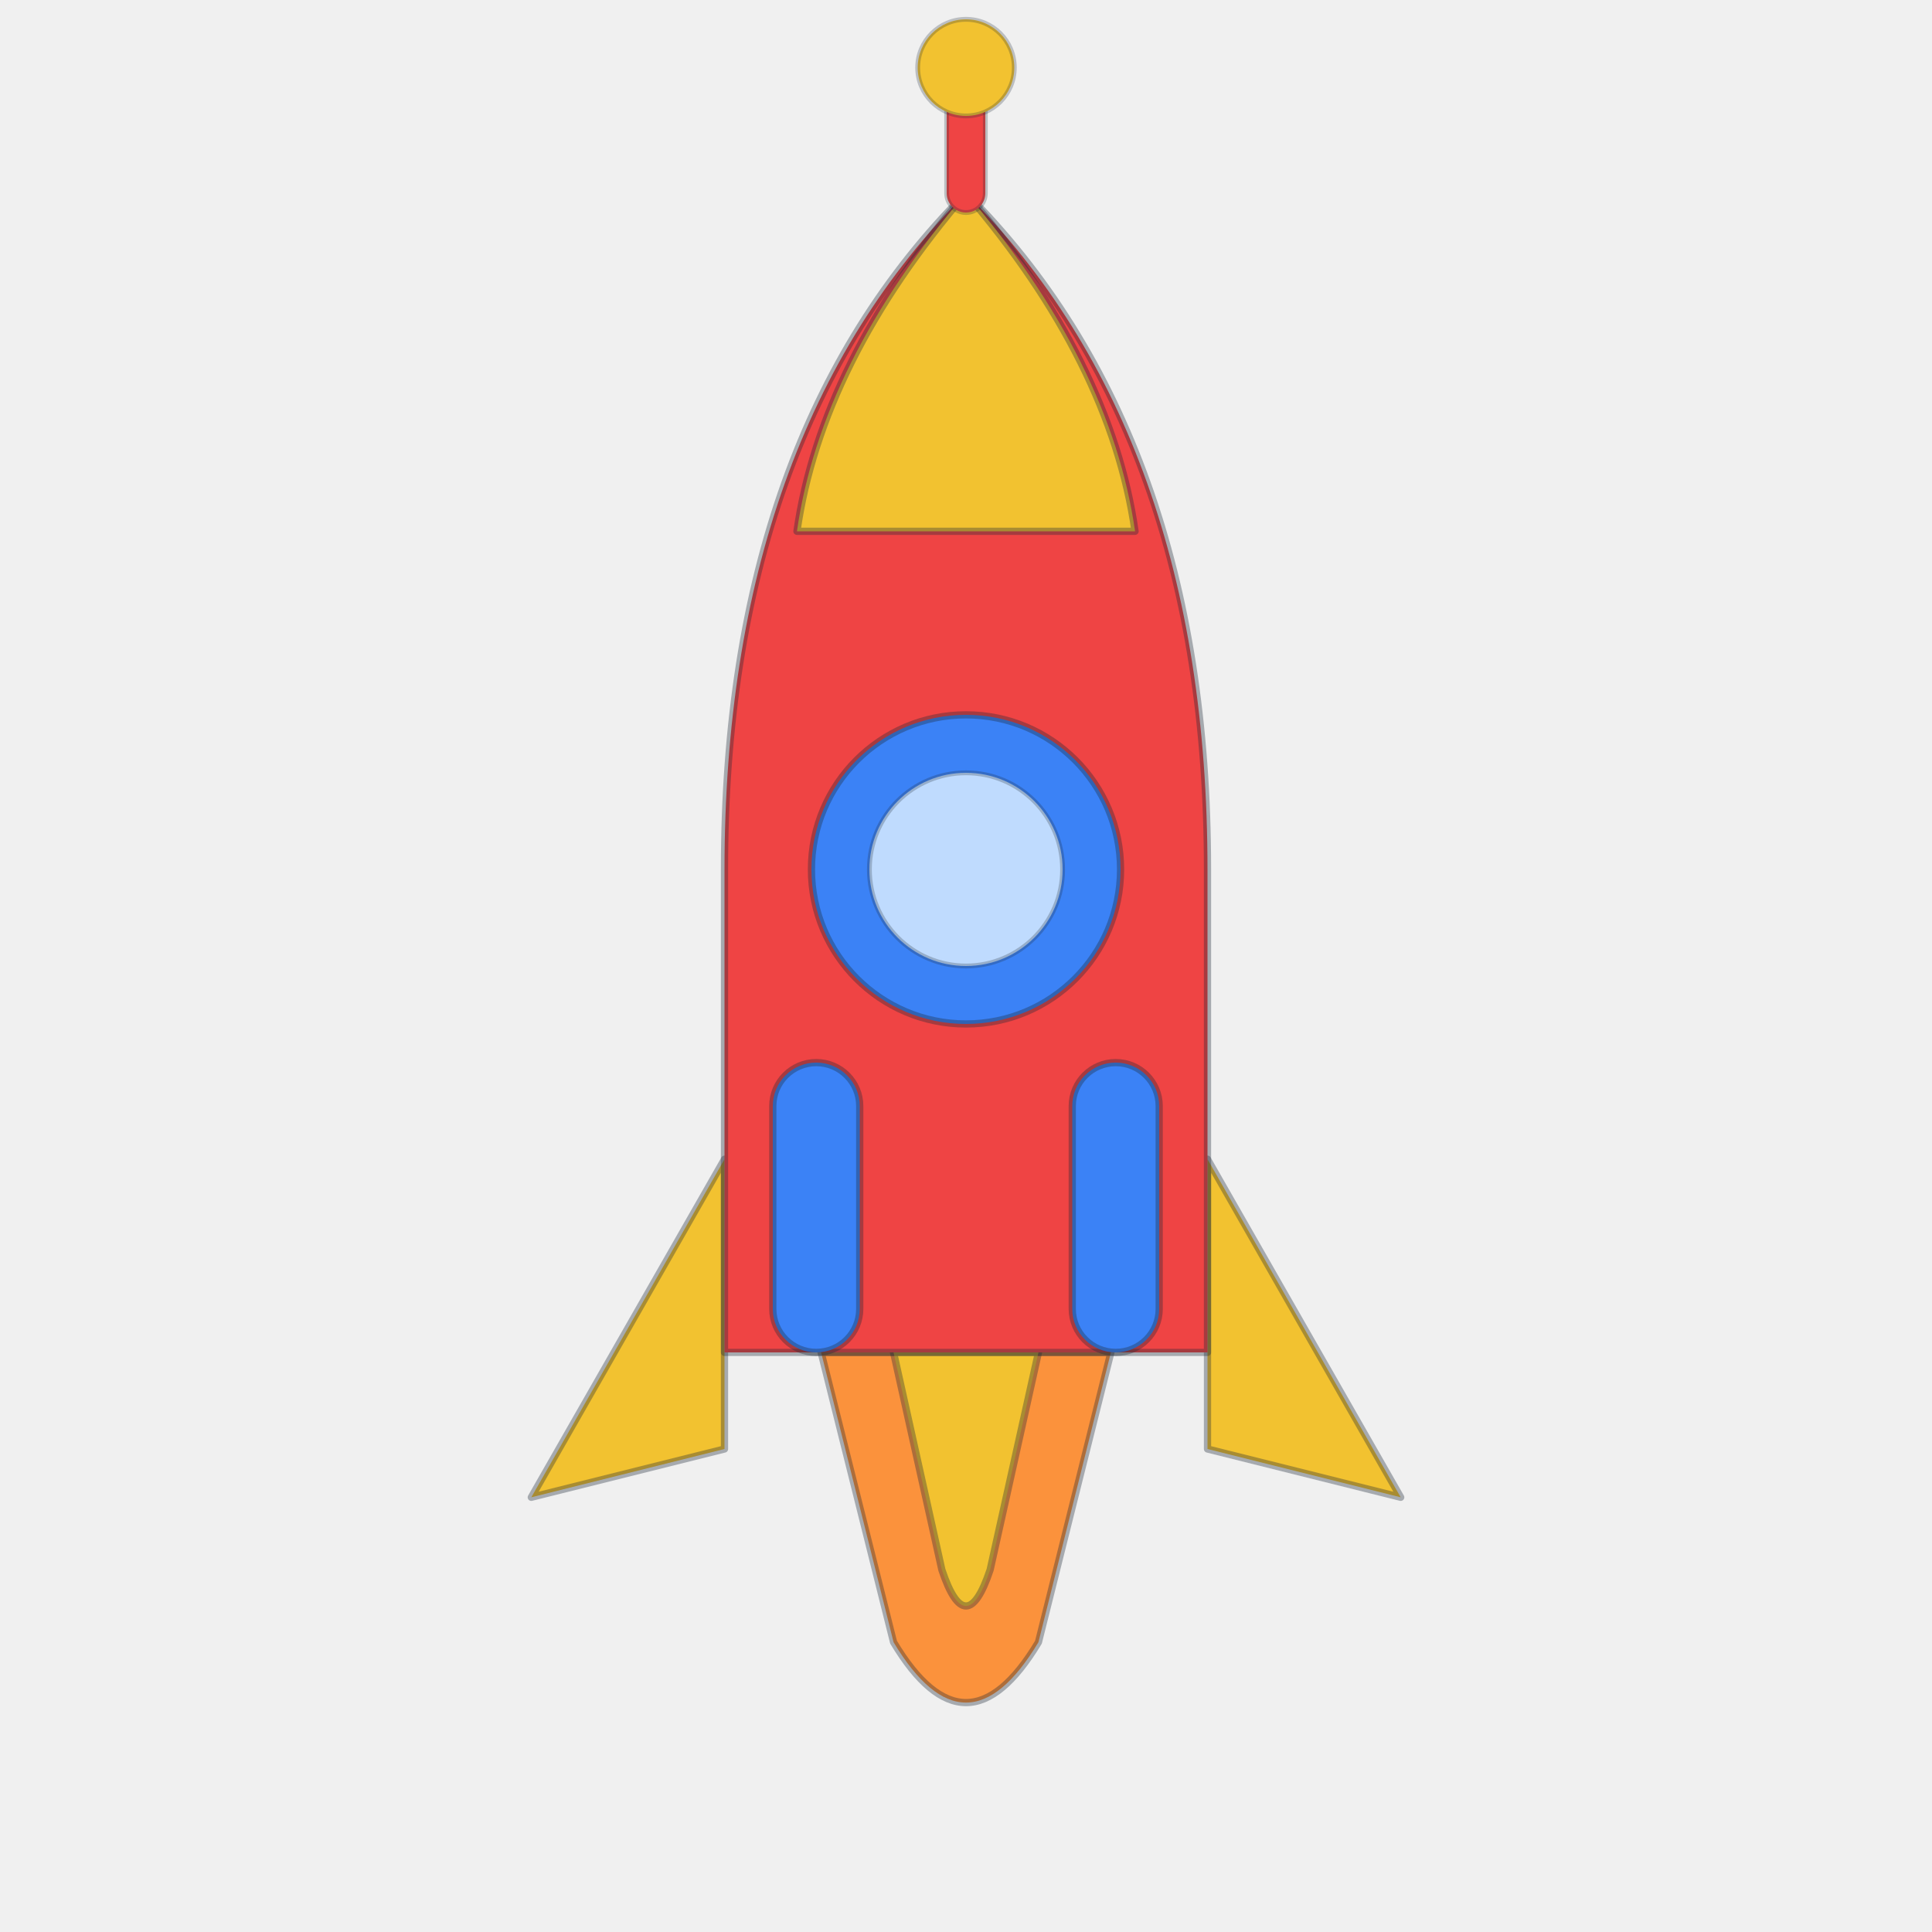
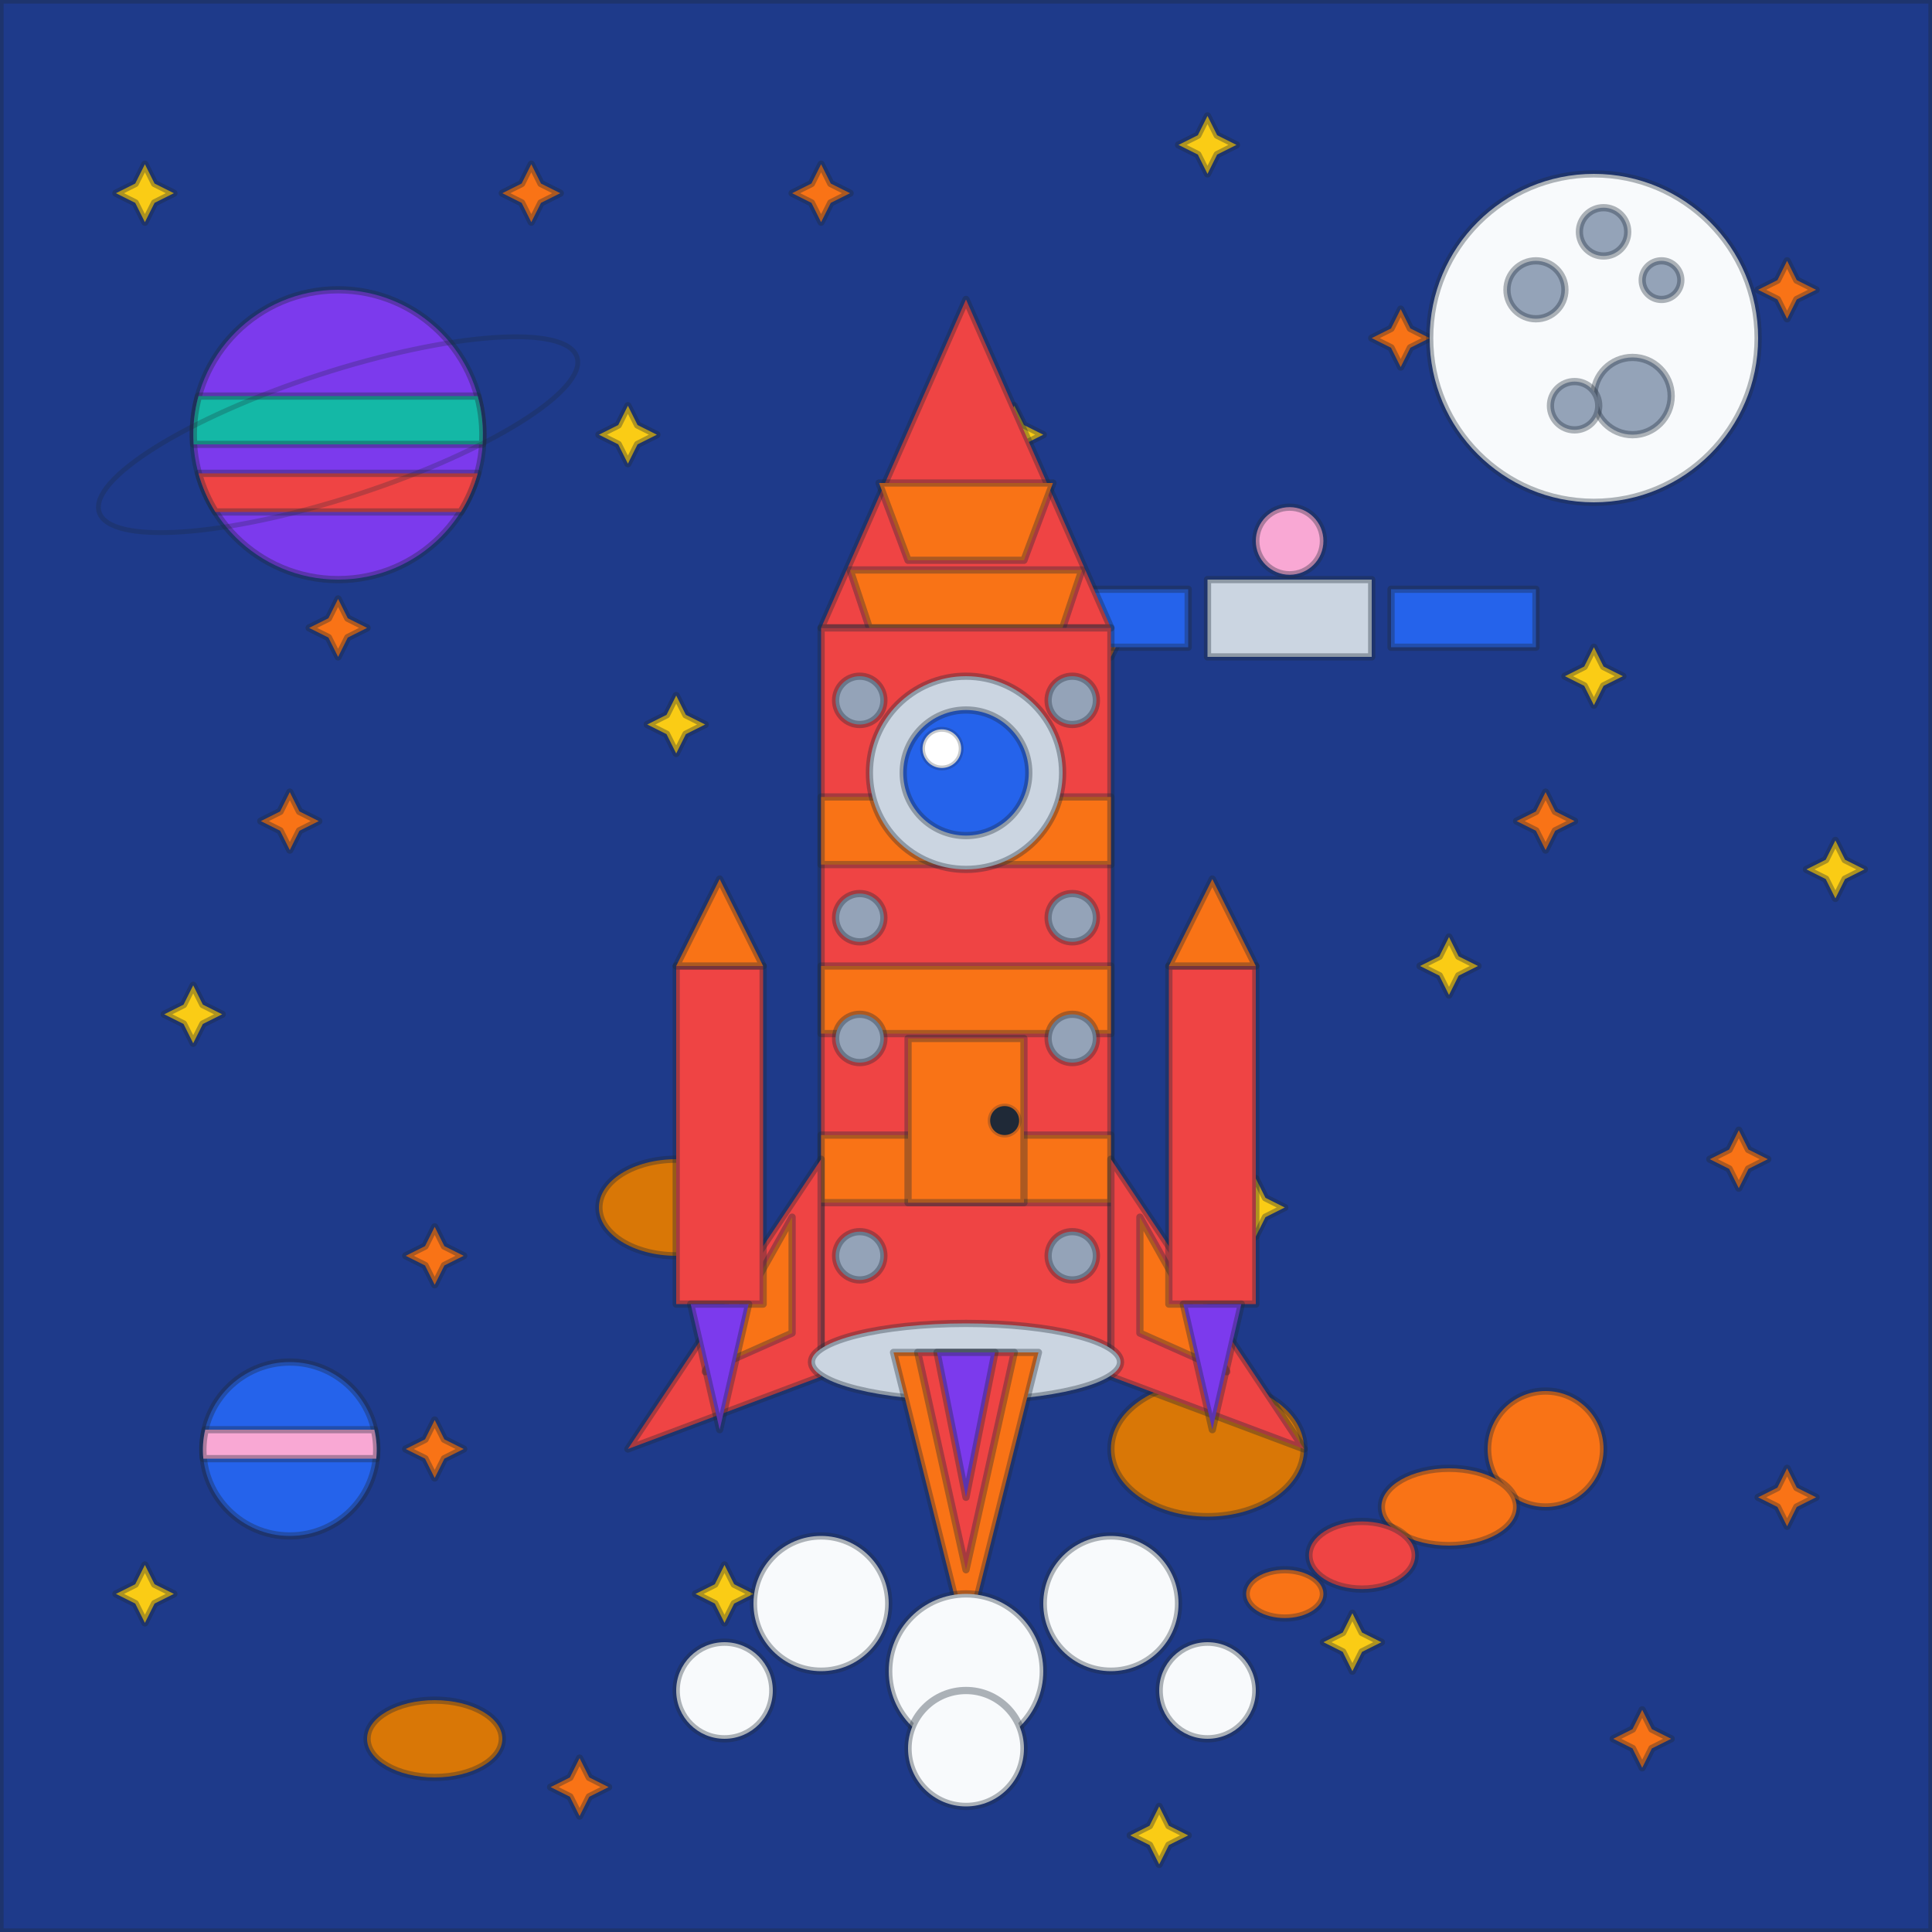
<svg xmlns="http://www.w3.org/2000/svg" viewBox="0 0 400 400" role="img" aria-label="Rocket">
-   <path d="M 170 280 L 230 280 L 215 340 Q 200 365 185 340 Z" fill="#FB923C" stroke="rgba(31,41,55,0.35)" stroke-width="1.5" stroke-linejoin="round" />
-   <path d="M 185 280 L 215 280 L 205 325 Q 200 340 195 325 Z" fill="#F2C230" stroke="rgba(31,41,55,0.35)" stroke-width="1.5" stroke-linejoin="round" />
-   <polygon points="150,240 110,310 150,300" fill="#F2C230" stroke="rgba(31,41,55,0.35)" stroke-width="1.5" stroke-linejoin="round" />
-   <polygon points="250,240 290,310 250,300" fill="#F2C230" stroke="rgba(31,41,55,0.35)" stroke-width="1.5" stroke-linejoin="round" />
-   <path d="M 200 40 Q 250 90 250 180 L 250 280 L 150 280 L 150 180 Q 150 90 200 40 Z" fill="#EF4444" stroke="rgba(31,41,55,0.35)" stroke-width="1.5" stroke-linejoin="round" />
-   <path d="M 200 40 Q 230 75 235 110 L 165 110 Q 170 75 200 40 Z" fill="#F2C230" stroke="rgba(31,41,55,0.35)" stroke-width="1.5" stroke-linejoin="round" />
-   <rect x="196" y="14" width="8" height="30" rx="4" fill="#EF4444" stroke="rgba(31,41,55,0.25)" stroke-width="1" stroke-linejoin="round" />
-   <circle cx="200" cy="14" r="10" fill="#F2C230" stroke="rgba(31,41,55,0.25)" stroke-width="1" stroke-linejoin="round" />
-   <circle cx="200" cy="180" r="32" fill="#3B82F6" stroke="rgba(31,41,55,0.35)" stroke-width="1.5" stroke-linejoin="round" />
-   <circle cx="200" cy="180" r="20" fill="#BFDBFE" stroke="rgba(31,41,55,0.25)" stroke-width="1" stroke-linejoin="round" />
-   <rect x="160" y="220" width="18" height="60" rx="9" fill="#3B82F6" stroke="rgba(31,41,55,0.35)" stroke-width="1.5" stroke-linejoin="round" />
-   <rect x="222" y="220" width="18" height="60" rx="9" fill="#3B82F6" stroke="rgba(31,41,55,0.35)" stroke-width="1.5" stroke-linejoin="round" />
+   <rect x="0" y="0" width="400" height="400" fill="#1E3A8A" stroke="rgba(31,41,55,0.35)" stroke-width="1.5" stroke-linejoin="round" />
+   <polygon points="30,34 32,38 36,40 32,42 30,46 28,42 24,40 28,38" fill="#FACC15" stroke="rgba(31,41,55,0.35)" stroke-width="1.5" stroke-linejoin="round" />
+   <polygon points="70,124 72,128 76,130 72,132 70,136 68,132 64,130 68,128" fill="#F97316" stroke="rgba(31,41,55,0.35)" stroke-width="1.5" stroke-linejoin="round" />
+   <polygon points="40,204 42,208 46,210 42,212 40,216 38,212 34,210 38,208" fill="#FACC15" stroke="rgba(31,41,55,0.35)" stroke-width="1.5" stroke-linejoin="round" />
+   <polygon points="90,254 92,258 96,260 92,262 90,266 88,262 84,260 88,258" fill="#F97316" stroke="rgba(31,41,55,0.35)" stroke-width="1.5" stroke-linejoin="round" />
+   <polygon points="30,324 32,328 36,330 32,332 30,336 28,332 24,330 28,328" fill="#FACC15" stroke="rgba(31,41,55,0.35)" stroke-width="1.5" stroke-linejoin="round" />
+   <polygon points="110,34 112,38 116,40 112,42 110,46 108,42 104,40 108,38" fill="#F97316" stroke="rgba(31,41,55,0.35)" stroke-width="1.5" stroke-linejoin="round" />
+   <polygon points="130,84 132,88 136,90 132,92 130,96 128,92 124,90 128,88" fill="#FACC15" stroke="rgba(31,41,55,0.35)" stroke-width="1.5" stroke-linejoin="round" />
+   <polygon points="60,164 62,168 66,170 62,172 60,176 58,172 54,170 58,168" fill="#F97316" stroke="rgba(31,41,55,0.35)" stroke-width="1.5" stroke-linejoin="round" />
+   <polygon points="150,324 152,328 156,330 152,332 150,336 148,332 144,330 148,328" fill="#FACC15" stroke="rgba(31,41,55,0.35)" stroke-width="1.5" stroke-linejoin="round" />
+   <polygon points="120,364 122,368 126,370 122,372 120,376 118,372 114,370 118,368" fill="#F97316" stroke="rgba(31,41,55,0.35)" stroke-width="1.5" stroke-linejoin="round" />
+   <polygon points="250,24 252,28 256,30 252,32 250,36 248,32 244,30 248,28" fill="#FACC15" stroke="rgba(31,41,55,0.35)" stroke-width="1.5" stroke-linejoin="round" />
+   <polygon points="290,64 292,68 296,70 292,72 290,76 288,72 284,70 288,68" fill="#F97316" stroke="rgba(31,41,55,0.35)" stroke-width="1.5" stroke-linejoin="round" />
+   <polygon points="330,134 332,138 336,140 332,142 330,146 328,142 324,140 328,138" fill="#FACC15" stroke="rgba(31,41,55,0.35)" stroke-width="1.5" stroke-linejoin="round" />
+   <polygon points="370,54 372,58 376,60 372,62 370,66 368,62 364,60 368,58" fill="#F97316" stroke="rgba(31,41,55,0.35)" stroke-width="1.5" stroke-linejoin="round" />
+   <polygon points="300,194 302,198 306,200 302,202 300,206 298,202 294,200 298,198" fill="#FACC15" stroke="rgba(31,41,55,0.35)" stroke-width="1.5" stroke-linejoin="round" />
+   <polygon points="360,234 362,238 366,240 362,242 360,246 358,242 354,240 358,238" fill="#F97316" stroke="rgba(31,41,55,0.35)" stroke-width="1.5" stroke-linejoin="round" />
+   <polygon points="280,334 282,338 286,340 282,342 280,346 278,342 274,340 278,338" fill="#FACC15" stroke="rgba(31,41,55,0.35)" stroke-width="1.5" stroke-linejoin="round" />
+   <polygon points="340,354 342,358 346,360 342,362 340,366 338,362 334,360 338,358" fill="#F97316" stroke="rgba(31,41,55,0.35)" stroke-width="1.5" stroke-linejoin="round" />
+   <polygon points="240,374 242,378 246,380 242,382 240,386 238,382 234,380 238,378" fill="#FACC15" stroke="rgba(31,41,55,0.35)" stroke-width="1.5" stroke-linejoin="round" />
+   <polygon points="170,34 172,38 176,40 172,42 170,46 168,42 164,40 168,38" fill="#F97316" stroke="rgba(31,41,55,0.35)" stroke-width="1.5" stroke-linejoin="round" />
+   <polygon points="210,84 212,88 216,90 212,92 210,96 208,92 204,90 208,88" fill="#FACC15" stroke="rgba(31,41,55,0.35)" stroke-width="1.5" stroke-linejoin="round" />
+   <polygon points="90,294 92,298 96,300 92,302 90,306 88,302 84,300 88,298" fill="#F97316" stroke="rgba(31,41,55,0.35)" stroke-width="1.5" stroke-linejoin="round" />
+   <polygon points="260,244 262,248 266,250 262,252 260,256 258,252 254,250 258,248" fill="#FACC15" stroke="rgba(31,41,55,0.35)" stroke-width="1.5" stroke-linejoin="round" />
+   <polygon points="370,304 372,308 376,310 372,312 370,316 368,312 364,310 368,308" fill="#F97316" stroke="rgba(31,41,55,0.35)" stroke-width="1.5" stroke-linejoin="round" />
+   <polygon points="140,144 142,148 146,150 142,152 140,156 138,152 134,150 138,148" fill="#FACC15" stroke="rgba(31,41,55,0.35)" stroke-width="1.5" stroke-linejoin="round" />
+   <polygon points="320,164 322,168 326,170 322,172 320,176 318,172 314,170 318,168" fill="#F97316" stroke="rgba(31,41,55,0.35)" stroke-width="1.5" stroke-linejoin="round" />
+   <polygon points="200,344 202,348 206,350 202,352 200,356 198,352 194,350 198,348" fill="#FACC15" stroke="rgba(31,41,55,0.35)" stroke-width="1.5" stroke-linejoin="round" />
+   <polygon points="50,84 52,88 56,90 52,92 50,96 48,92 44,90 48,88" fill="#F97316" stroke="rgba(31,41,55,0.35)" stroke-width="1.5" stroke-linejoin="round" />
+   <polygon points="380,174 382,178 386,180 382,182 380,186 378,182 374,180 378,178" fill="#FACC15" stroke="rgba(31,41,55,0.35)" stroke-width="1.5" stroke-linejoin="round" />
+   <polygon points="230,124 232,128 236,130 232,132 230,136 228,132 224,130 228,128" fill="#F97316" stroke="rgba(31,41,55,0.35)" stroke-width="1.5" stroke-linejoin="round" />
+   <circle cx="330" cy="70" r="34" fill="#F8FAFC" stroke="rgba(31,41,55,0.35)" stroke-width="1.5" stroke-linejoin="round" />
+   <circle cx="318" cy="60" r="6" fill="#94A3B8" stroke="rgba(31,41,55,0.35)" stroke-width="1.5" stroke-linejoin="round" />
+   <circle cx="338" cy="82" r="8" fill="#94A3B8" stroke="rgba(31,41,55,0.35)" stroke-width="1.5" stroke-linejoin="round" />
+   <circle cx="326" cy="84" r="5" fill="#94A3B8" stroke="rgba(31,41,55,0.35)" stroke-width="1.5" stroke-linejoin="round" />
+   <circle cx="344" cy="58" r="4" fill="#94A3B8" stroke="rgba(31,41,55,0.35)" stroke-width="1.5" stroke-linejoin="round" />
+   <circle cx="332" cy="48" r="5" fill="#94A3B8" stroke="rgba(31,41,55,0.35)" stroke-width="1.5" stroke-linejoin="round" />
+   <circle cx="70" cy="90" r="30" fill="#7C3AED" stroke="rgba(31,41,55,0.35)" stroke-width="1.5" stroke-linejoin="round" />
+   <path d="M 41.1 82.0 L 98.9 82.0 A 30 30 0 0 1 99.9 92.0 L 40.1 92.0 A 30 30 0 0 1 41.1 82.0 Z" fill="#14B8A6" stroke="rgba(31,41,55,0.35)" stroke-width="1.5" stroke-linejoin="round" />
+   <path d="M 41.1 98.0 L 98.9 98.0 A 30 30 0 0 1 95.4 106.0 L 44.6 106.0 A 30 30 0 0 1 41.1 98.0 Z" fill="#EF4444" stroke="rgba(31,41,55,0.35)" stroke-width="1.5" stroke-linejoin="round" />
+   <ellipse cx="70" cy="90" rx="52" ry="13" transform="rotate(-18 70 90)" fill="none" stroke="rgba(31,41,55,0.25)" stroke-width="1" stroke-linejoin="round" />
+   <circle cx="60" cy="300" r="18" fill="#2563EB" stroke="rgba(31,41,55,0.35)" stroke-width="1.5" stroke-linejoin="round" />
+   <path d="M 42.5 296.0 L 77.5 296.0 A 18 18 0 0 1 77.9 302.0 L 42.1 302.0 A 18 18 0 0 1 42.5 296.0 Z" fill="#F9A8D4" stroke="rgba(31,41,55,0.35)" stroke-width="1.5" stroke-linejoin="round" />
+   <circle cx="320" cy="300" r="12" fill="#F97316" stroke="rgba(31,41,55,0.35)" stroke-width="1.5" stroke-linejoin="round" />
+   <ellipse cx="300" cy="312" rx="14" ry="8" fill="#F97316" stroke="rgba(31,41,55,0.35)" stroke-width="1.5" stroke-linejoin="round" />
+   <ellipse cx="282" cy="322" rx="11" ry="7" fill="#EF4444" stroke="rgba(31,41,55,0.35)" stroke-width="1.5" stroke-linejoin="round" />
+   <ellipse cx="266" cy="330" rx="8" ry="5" fill="#F97316" stroke="rgba(31,41,55,0.35)" stroke-width="1.5" stroke-linejoin="round" />
+   <rect x="250" y="120" width="34" height="16" fill="#CBD5E1" stroke="rgba(31,41,55,0.35)" stroke-width="1.5" stroke-linejoin="round" />
+   <rect x="216" y="122" width="30" height="12" fill="#2563EB" stroke="rgba(31,41,55,0.35)" stroke-width="1.5" stroke-linejoin="round" />
+   <rect x="288" y="122" width="30" height="12" fill="#2563EB" stroke="rgba(31,41,55,0.35)" stroke-width="1.5" stroke-linejoin="round" />
+   <circle cx="267" cy="112" r="7" fill="#F9A8D4" stroke="rgba(31,41,55,0.35)" stroke-width="1.5" stroke-linejoin="round" />
+   <ellipse cx="140" cy="250" rx="16" ry="10" fill="#D97706" stroke="rgba(31,41,55,0.35)" stroke-width="1.5" stroke-linejoin="round" />
+   <ellipse cx="250" cy="300" rx="20" ry="14" fill="#D97706" stroke="rgba(31,41,55,0.35)" stroke-width="1.5" stroke-linejoin="round" />
+   <ellipse cx="90" cy="360" rx="14" ry="8" fill="#D97706" stroke="rgba(31,41,55,0.35)" stroke-width="1.5" stroke-linejoin="round" />
+   <polygon points="170,130 200,62 230,130" fill="#EF4444" stroke="rgba(31,41,55,0.35)" stroke-width="1.5" stroke-linejoin="round" />
+   <polygon points="182,100 218,100 212,116 188,116" fill="#F97316" stroke="rgba(31,41,55,0.35)" stroke-width="1.5" stroke-linejoin="round" />
+   <polygon points="176,118 224,118 220,130 180,130" fill="#F97316" stroke="rgba(31,41,55,0.35)" stroke-width="1.5" stroke-linejoin="round" />
+   <rect x="170" y="130" width="60" height="150" fill="#EF4444" stroke="rgba(31,41,55,0.35)" stroke-width="1.5" stroke-linejoin="round" />
+   <rect x="170" y="165" width="60" height="14" fill="#F97316" stroke="rgba(31,41,55,0.35)" stroke-width="1.5" stroke-linejoin="round" />
+   <rect x="170" y="200" width="60" height="14" fill="#F97316" stroke="rgba(31,41,55,0.35)" stroke-width="1.5" stroke-linejoin="round" />
+   <rect x="170" y="235" width="60" height="14" fill="#F97316" stroke="rgba(31,41,55,0.35)" stroke-width="1.5" stroke-linejoin="round" />
+   <circle cx="200" cy="160" r="20" fill="#CBD5E1" stroke="rgba(31,41,55,0.35)" stroke-width="1.5" stroke-linejoin="round" />
+   <circle cx="200" cy="160" r="13" fill="#2563EB" stroke="rgba(31,41,55,0.35)" stroke-width="1.5" stroke-linejoin="round" />
+   <circle cx="195" cy="155" r="4" fill="#FFFFFF" stroke="rgba(31,41,55,0.25)" stroke-width="1" stroke-linejoin="round" />
+   <rect x="188" y="215" width="24" height="34" fill="#F97316" stroke="rgba(31,41,55,0.35)" stroke-width="1.5" stroke-linejoin="round" />
+   <circle cx="208" cy="232" r="3" fill="#1F2937" stroke="rgba(31,41,55,0.25)" stroke-width="1" stroke-linejoin="round" />
+   <circle cx="178" cy="145" r="5" fill="#94A3B8" stroke="rgba(31,41,55,0.35)" stroke-width="1.5" stroke-linejoin="round" />
+   <circle cx="178" cy="190" r="5" fill="#94A3B8" stroke="rgba(31,41,55,0.35)" stroke-width="1.5" stroke-linejoin="round" />
+   <circle cx="178" cy="215" r="5" fill="#94A3B8" stroke="rgba(31,41,55,0.35)" stroke-width="1.5" stroke-linejoin="round" />
+   <circle cx="178" cy="260" r="5" fill="#94A3B8" stroke="rgba(31,41,55,0.35)" stroke-width="1.5" stroke-linejoin="round" />
+   <circle cx="222" cy="145" r="5" fill="#94A3B8" stroke="rgba(31,41,55,0.35)" stroke-width="1.5" stroke-linejoin="round" />
+   <circle cx="222" cy="190" r="5" fill="#94A3B8" stroke="rgba(31,41,55,0.35)" stroke-width="1.5" stroke-linejoin="round" />
+   <circle cx="222" cy="215" r="5" fill="#94A3B8" stroke="rgba(31,41,55,0.35)" stroke-width="1.5" stroke-linejoin="round" />
+   <circle cx="222" cy="260" r="5" fill="#94A3B8" stroke="rgba(31,41,55,0.35)" stroke-width="1.5" stroke-linejoin="round" />
+   <polygon points="170,240 130,300 170,285" fill="#EF4444" stroke="rgba(31,41,55,0.35)" stroke-width="1.5" stroke-linejoin="round" />
+   <polygon points="164,252 146,284 164,276" fill="#F97316" stroke="rgba(31,41,55,0.35)" stroke-width="1.5" stroke-linejoin="round" />
+   <polygon points="230,240 270,300 230,285" fill="#EF4444" stroke="rgba(31,41,55,0.35)" stroke-width="1.5" stroke-linejoin="round" />
+   <polygon points="236,252 254,284 236,276" fill="#F97316" stroke="rgba(31,41,55,0.35)" stroke-width="1.5" stroke-linejoin="round" />
+   <ellipse cx="200" cy="282" rx="32" ry="8" fill="#CBD5E1" stroke="rgba(31,41,55,0.35)" stroke-width="1.5" stroke-linejoin="round" />
+   <polygon points="185,280 215,280 200,340" fill="#F97316" stroke="rgba(31,41,55,0.35)" stroke-width="1.5" stroke-linejoin="round" />
+   <polygon points="190,280 210,280 200,325" fill="#EF4444" stroke="rgba(31,41,55,0.35)" stroke-width="1.5" stroke-linejoin="round" />
+   <polygon points="194,280 206,280 200,310" fill="#7C3AED" stroke="rgba(31,41,55,0.35)" stroke-width="1.5" stroke-linejoin="round" />
+   <circle cx="170" cy="332" r="14" fill="#F8FAFC" stroke="rgba(31,41,55,0.35)" stroke-width="1.5" stroke-linejoin="round" />
+   <circle cx="200" cy="346" r="16" fill="#F8FAFC" stroke="rgba(31,41,55,0.35)" stroke-width="1.5" stroke-linejoin="round" />
+   <circle cx="230" cy="332" r="14" fill="#F8FAFC" stroke="rgba(31,41,55,0.35)" stroke-width="1.5" stroke-linejoin="round" />
+   <circle cx="200" cy="362" r="12" fill="#F8FAFC" stroke="rgba(31,41,55,0.35)" stroke-width="1.5" stroke-linejoin="round" />
+   <circle cx="150" cy="350" r="10" fill="#F8FAFC" stroke="rgba(31,41,55,0.35)" stroke-width="1.5" stroke-linejoin="round" />
+   <circle cx="250" cy="350" r="10" fill="#F8FAFC" stroke="rgba(31,41,55,0.35)" stroke-width="1.5" stroke-linejoin="round" />
+   <rect x="140" y="200" width="18" height="70" fill="#EF4444" stroke="rgba(31,41,55,0.35)" stroke-width="1.5" stroke-linejoin="round" />
+   <polygon points="140,200 149,182 158,200" fill="#F97316" stroke="rgba(31,41,55,0.35)" stroke-width="1.5" stroke-linejoin="round" />
+   <polygon points="143,270 155,270 149,296" fill="#7C3AED" stroke="rgba(31,41,55,0.35)" stroke-width="1.5" stroke-linejoin="round" />
+   <rect x="242" y="200" width="18" height="70" fill="#EF4444" stroke="rgba(31,41,55,0.35)" stroke-width="1.5" stroke-linejoin="round" />
+   <polygon points="242,200 251,182 260,200" fill="#F97316" stroke="rgba(31,41,55,0.35)" stroke-width="1.5" stroke-linejoin="round" />
+   <polygon points="245,270 257,270 251,296" fill="#7C3AED" stroke="rgba(31,41,55,0.35)" stroke-width="1.5" stroke-linejoin="round" />
</svg>
